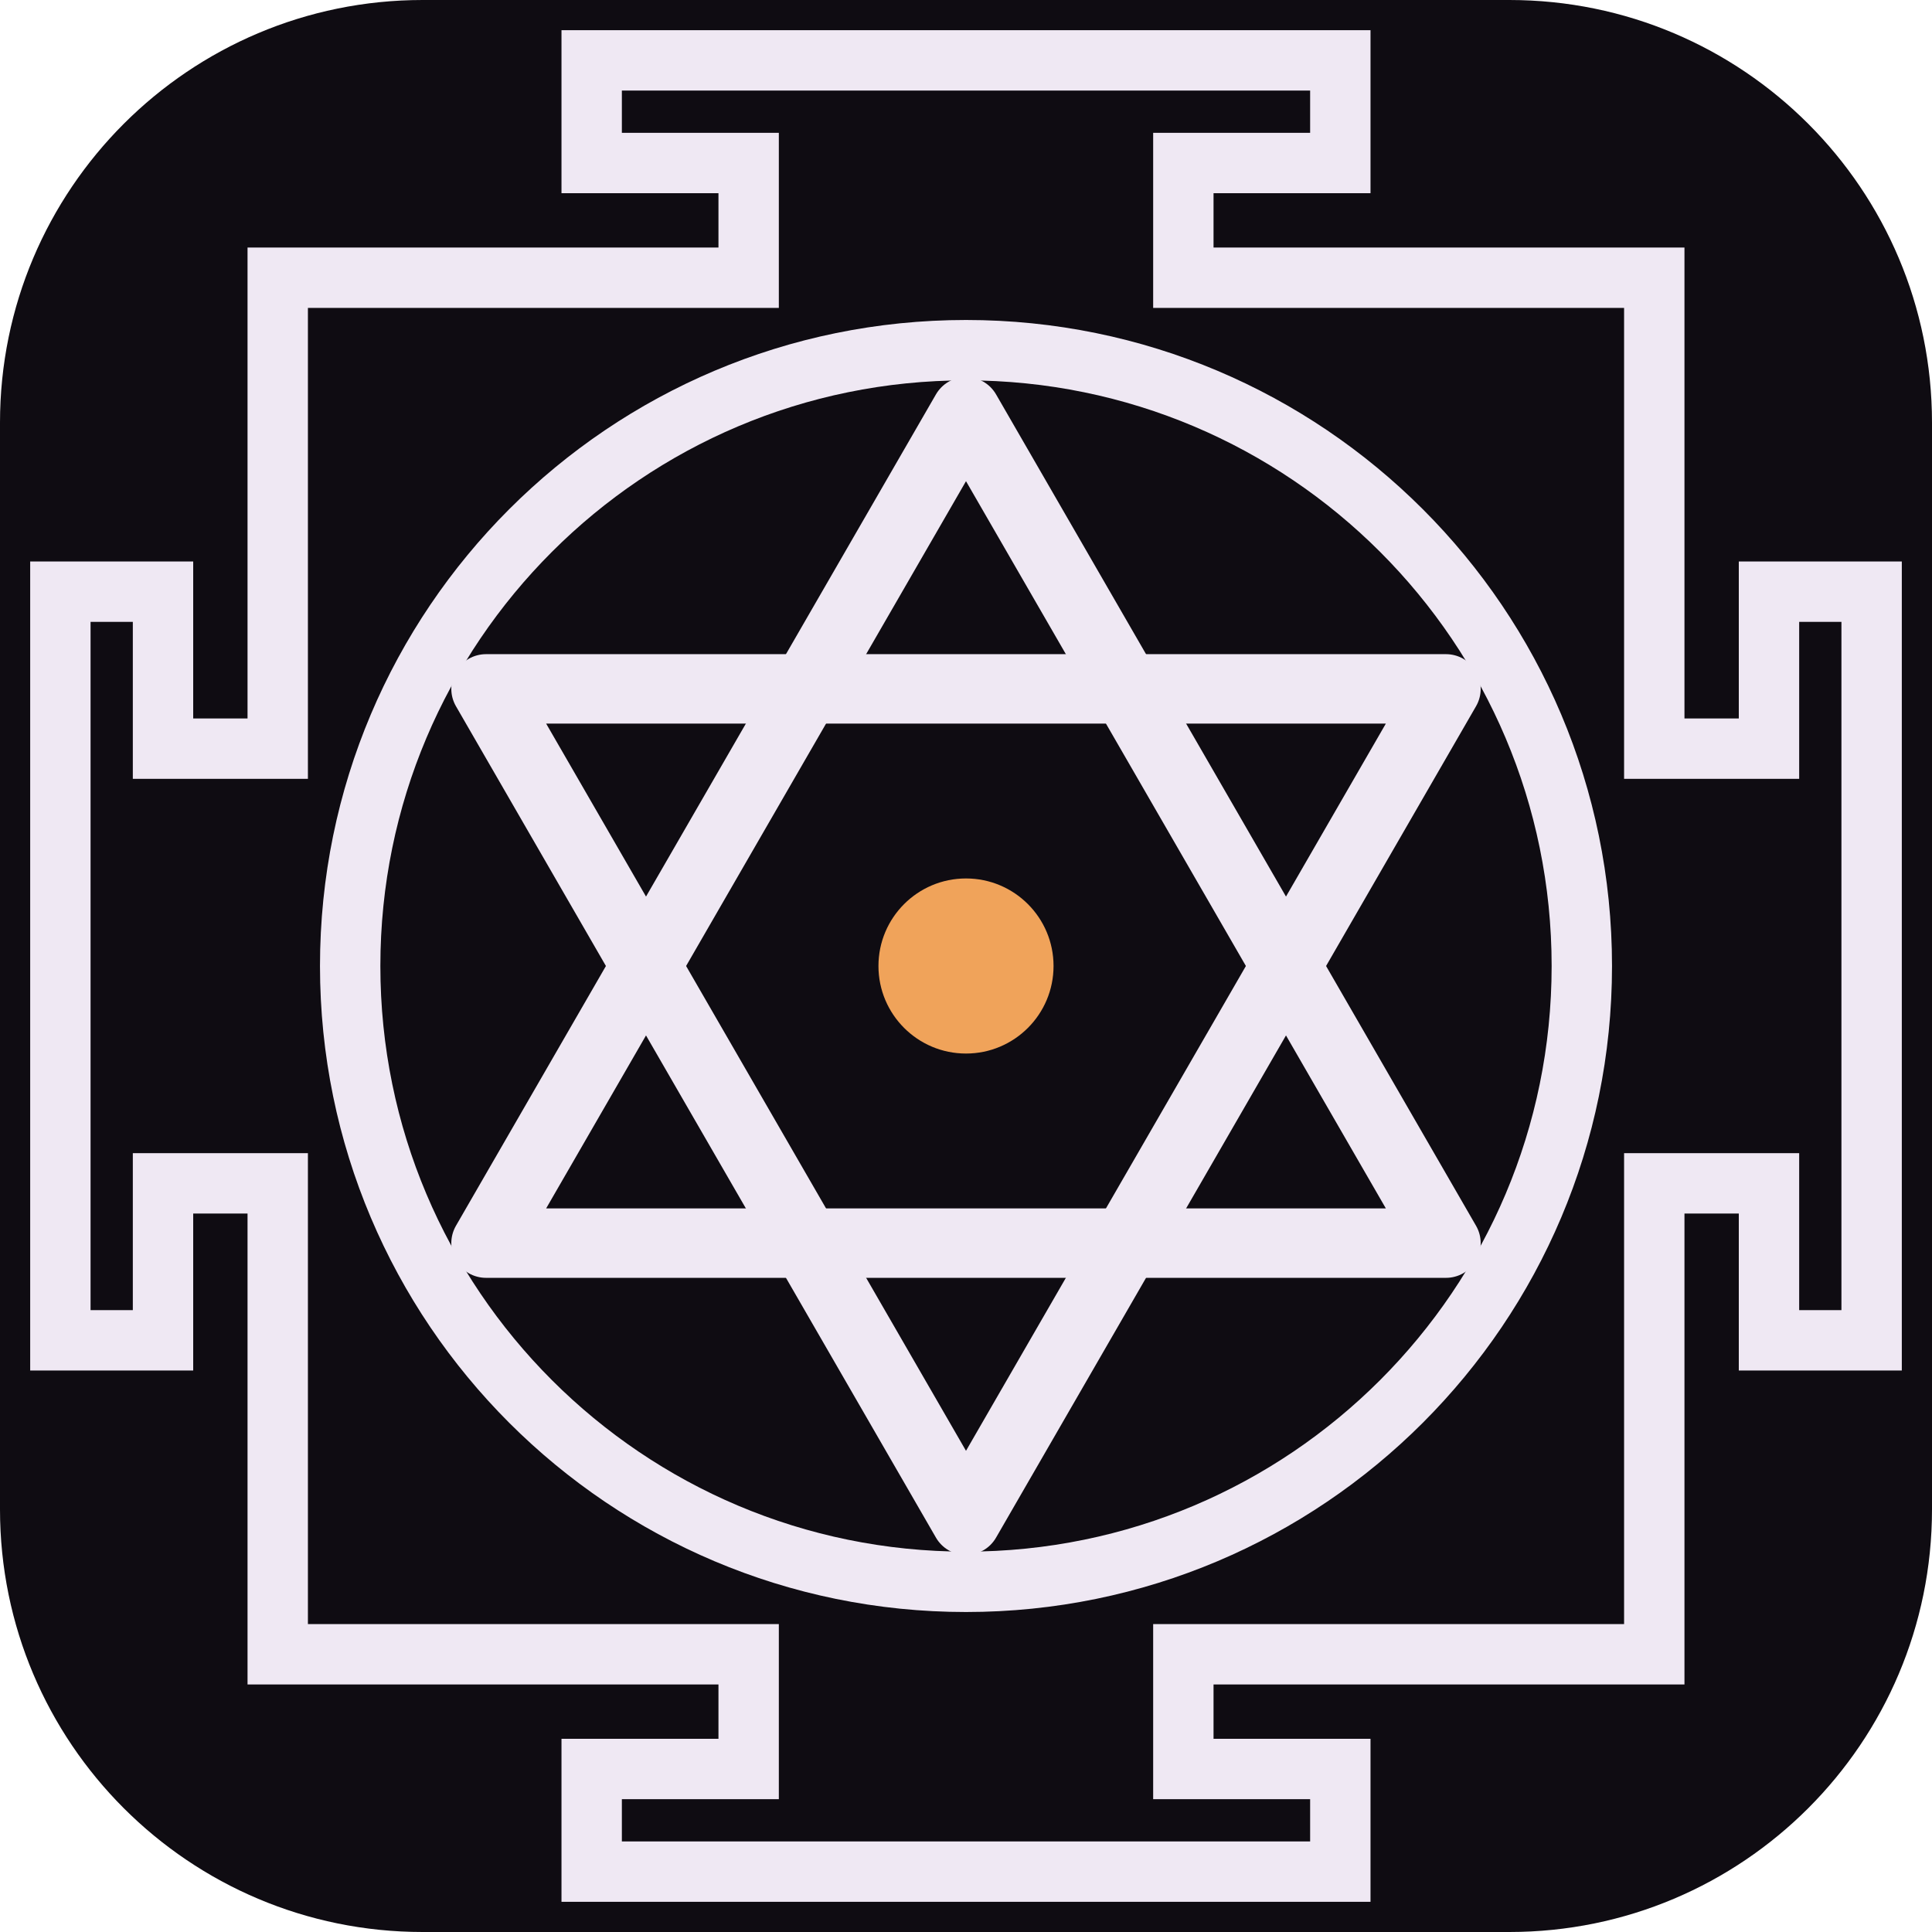
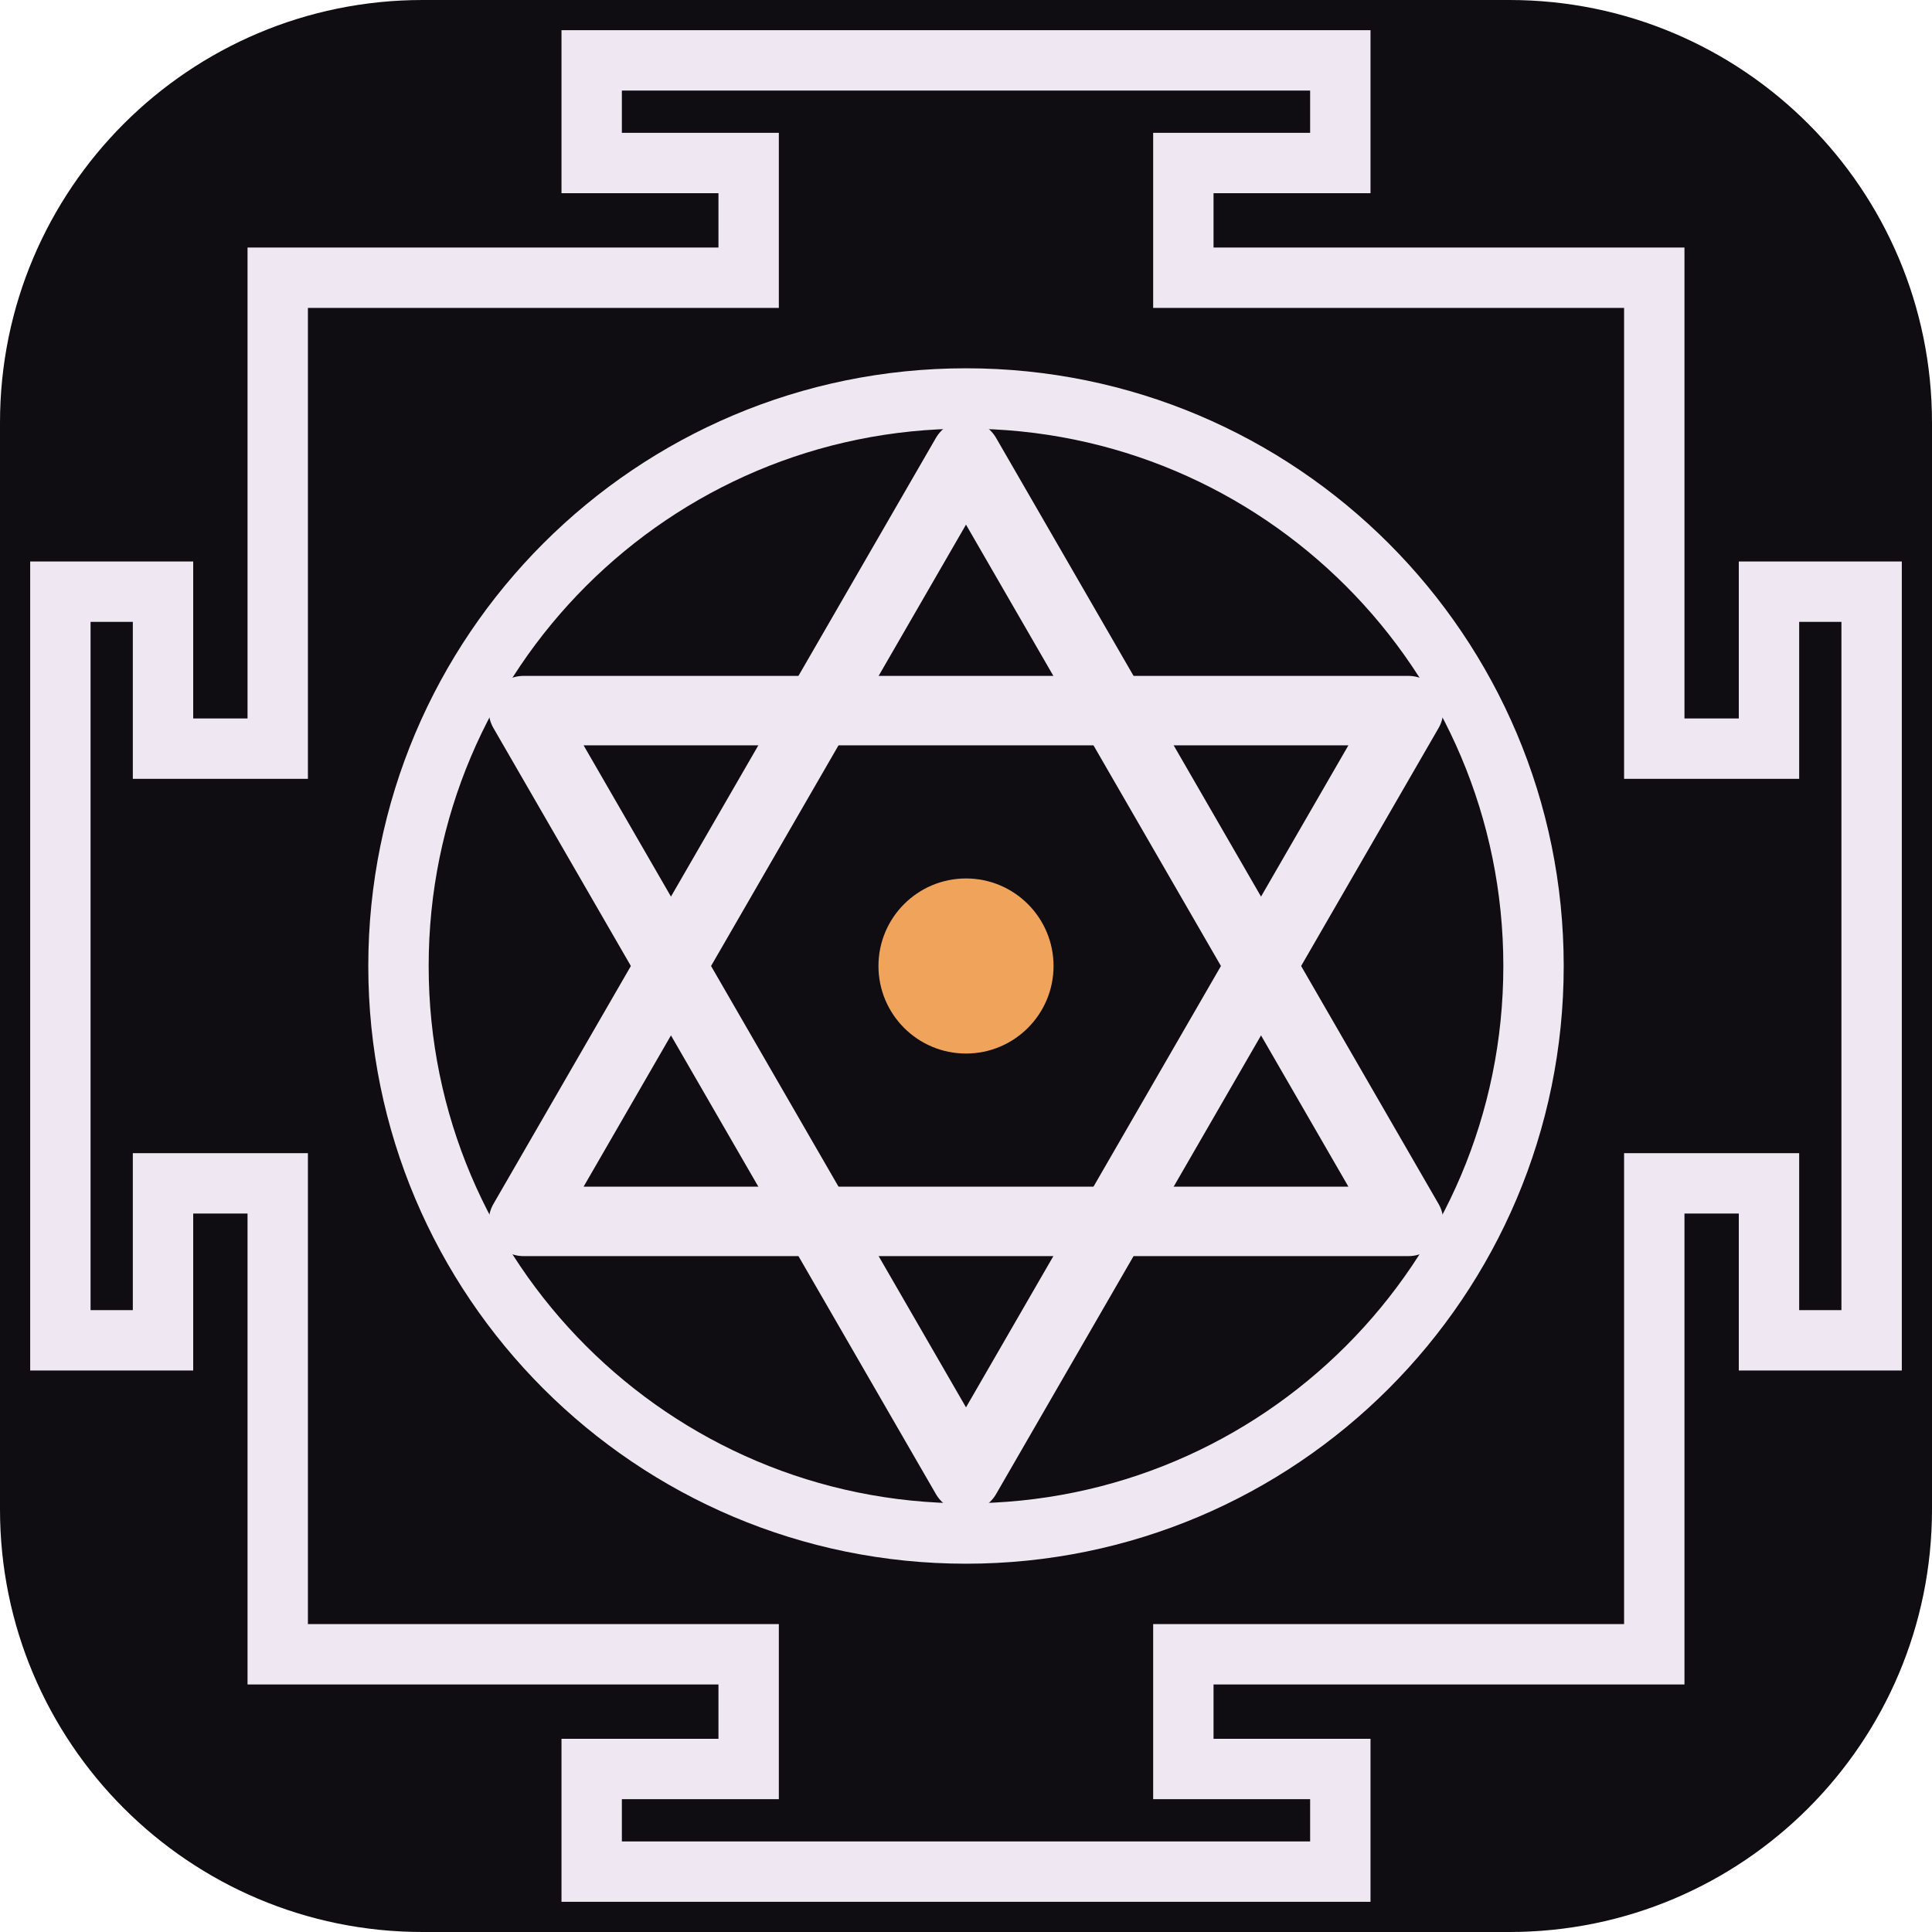
<svg xmlns="http://www.w3.org/2000/svg" viewBox="0 0 32 32">
  <rect width="32" height="32" rx="7" fill="#0f0c12" />
  <path d="M 4.60 4.60 L 12.40 4.60 L 12.40 2.70 L 9.80 2.70 L 9.80 1.00 L 22.20 1.00 L 22.20 2.70 L 19.60 2.70 L 19.60 4.60 L 27.40 4.60 L 27.40 12.40 L 29.30 12.40 L 29.30 9.80 L 31.00 9.80 L 31.00 22.20 L 29.30 22.20 L 29.30 19.60 L 27.40 19.60 L 27.40 27.40 L 19.60 27.40 L 19.60 29.30 L 22.20 29.30 L 22.20 31.00 L 9.80 31.00 L 9.80 29.30 L 12.40 29.30 L 12.40 27.40 L 4.60 27.40 L 4.60 19.60 L 2.70 19.60 L 2.70 22.20 L 1.00 22.20 L 1.00 9.80 L 2.70 9.80 L 2.70 12.40 L 4.60 12.40 Z" fill="none" stroke="#efe8f3" stroke-width="1.0" stroke-linejoin="miter" />
-   <circle cx="16" cy="16" r="10.2" fill="none" stroke="#efe8f3" stroke-width="1.0" />
-   <path d="M 16.00 6.82 L 23.95 20.59 L 8.05 20.59 Z" fill="none" stroke="#efe8f3" stroke-width="1.15" stroke-linejoin="round" />
-   <path d="M 16.00 25.18 L 23.95 11.41 L 8.05 11.41 Z" fill="none" stroke="#efe8f3" stroke-width="1.15" stroke-linejoin="round" />
+   <circle cx="16" cy="16" r="9.4" fill="none" stroke="#efe8f3" stroke-width="1.0" />
+   <path d="M 16.00 7.54 L 23.33 20.23 L 8.67 20.23 Z" fill="none" stroke="#efe8f3" stroke-width="1.15" stroke-linejoin="round" />
+   <path d="M 16.00 24.46 L 23.33 11.77 L 8.67 11.77 Z" fill="none" stroke="#efe8f3" stroke-width="1.15" stroke-linejoin="round" />
  <circle cx="16" cy="16" r="1.45" fill="#f0a35a" />
</svg>
